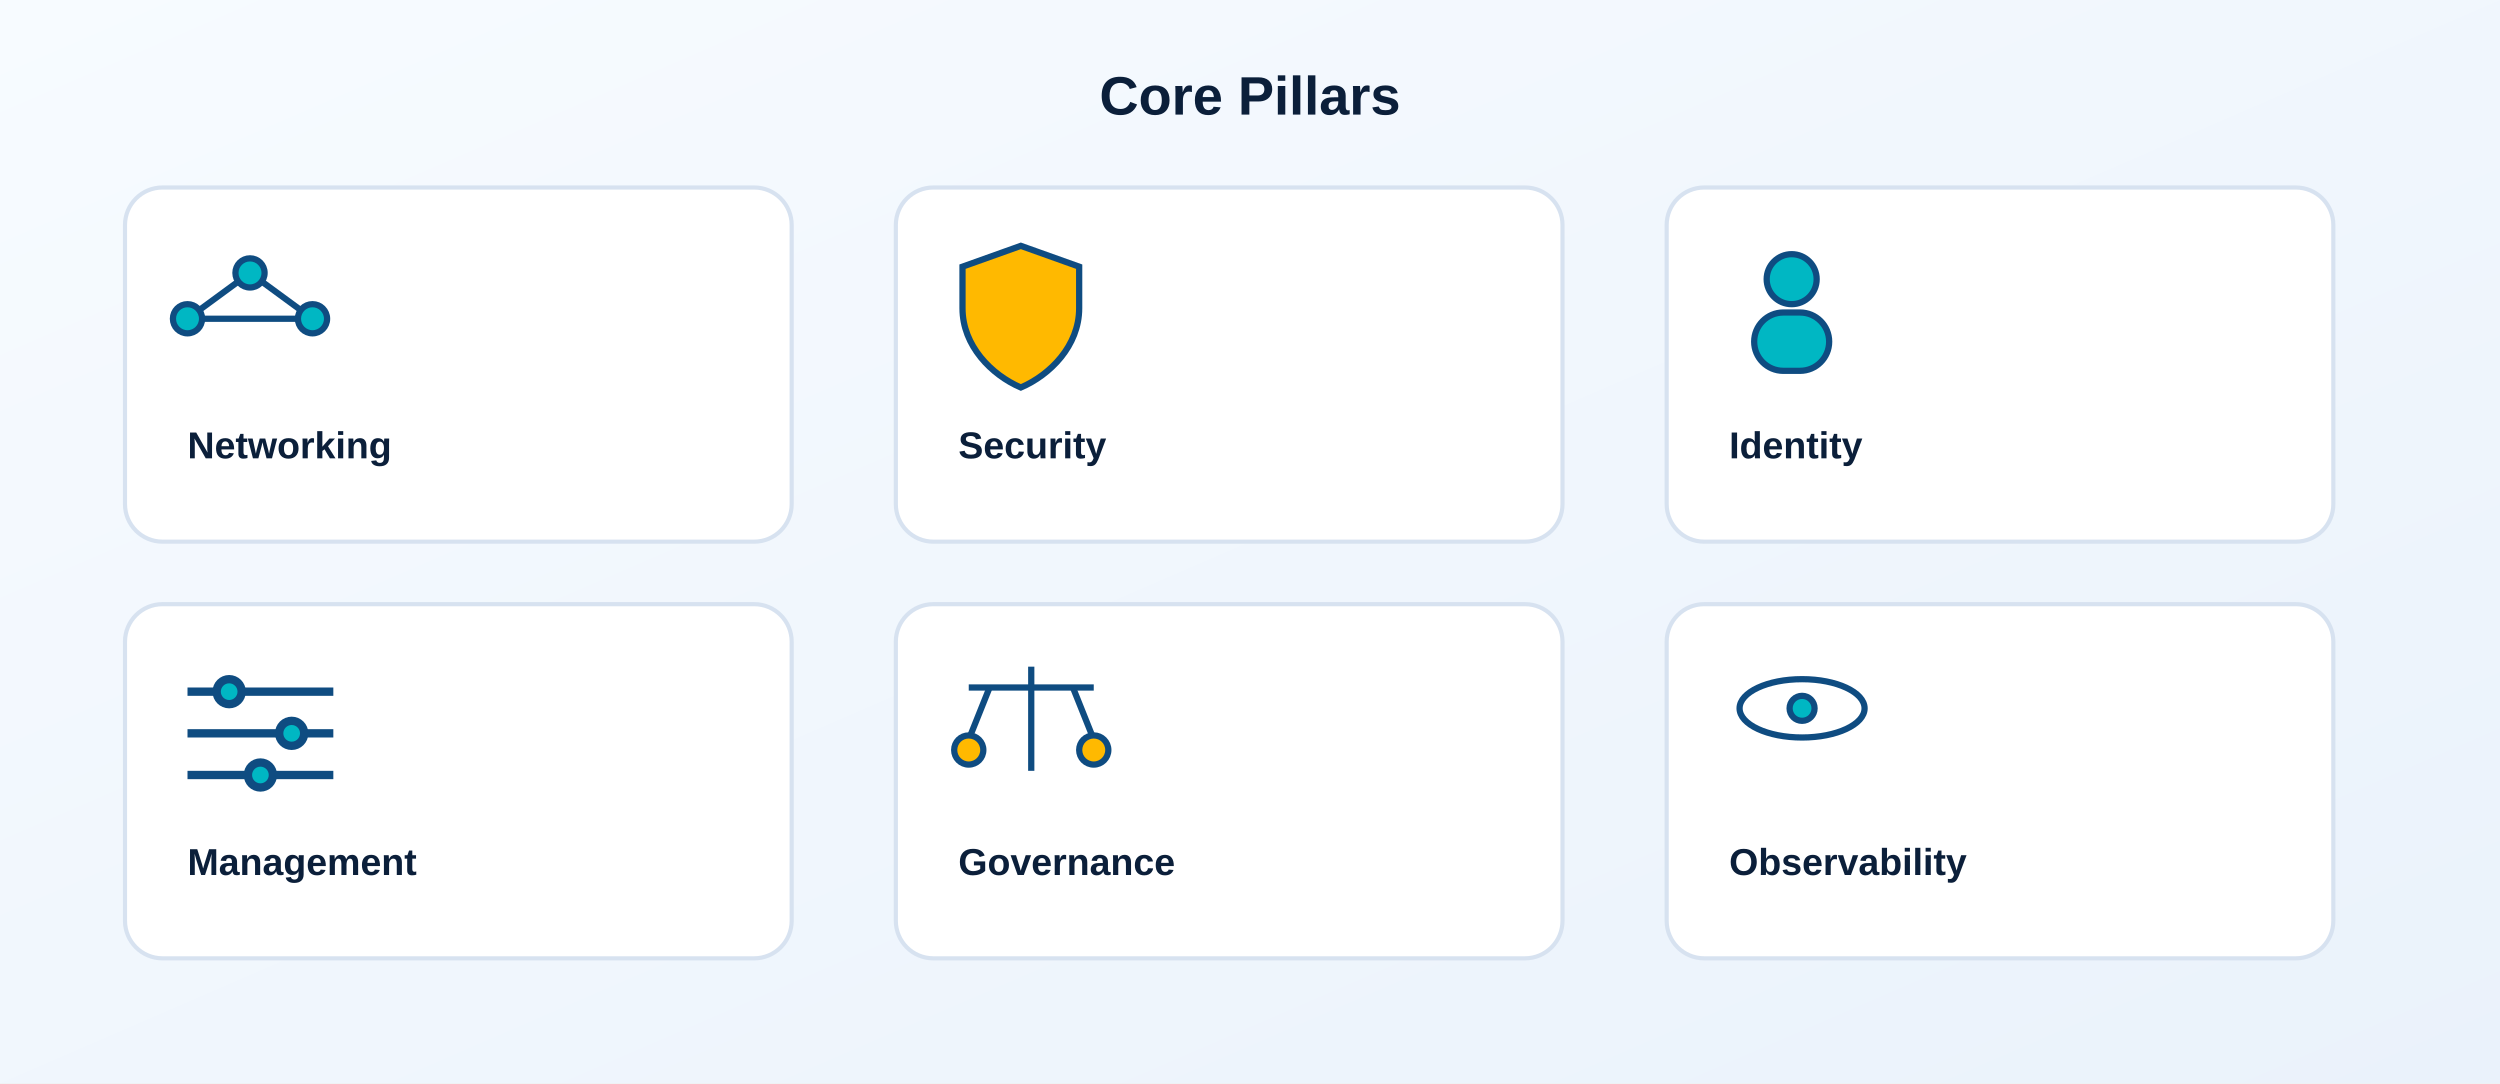
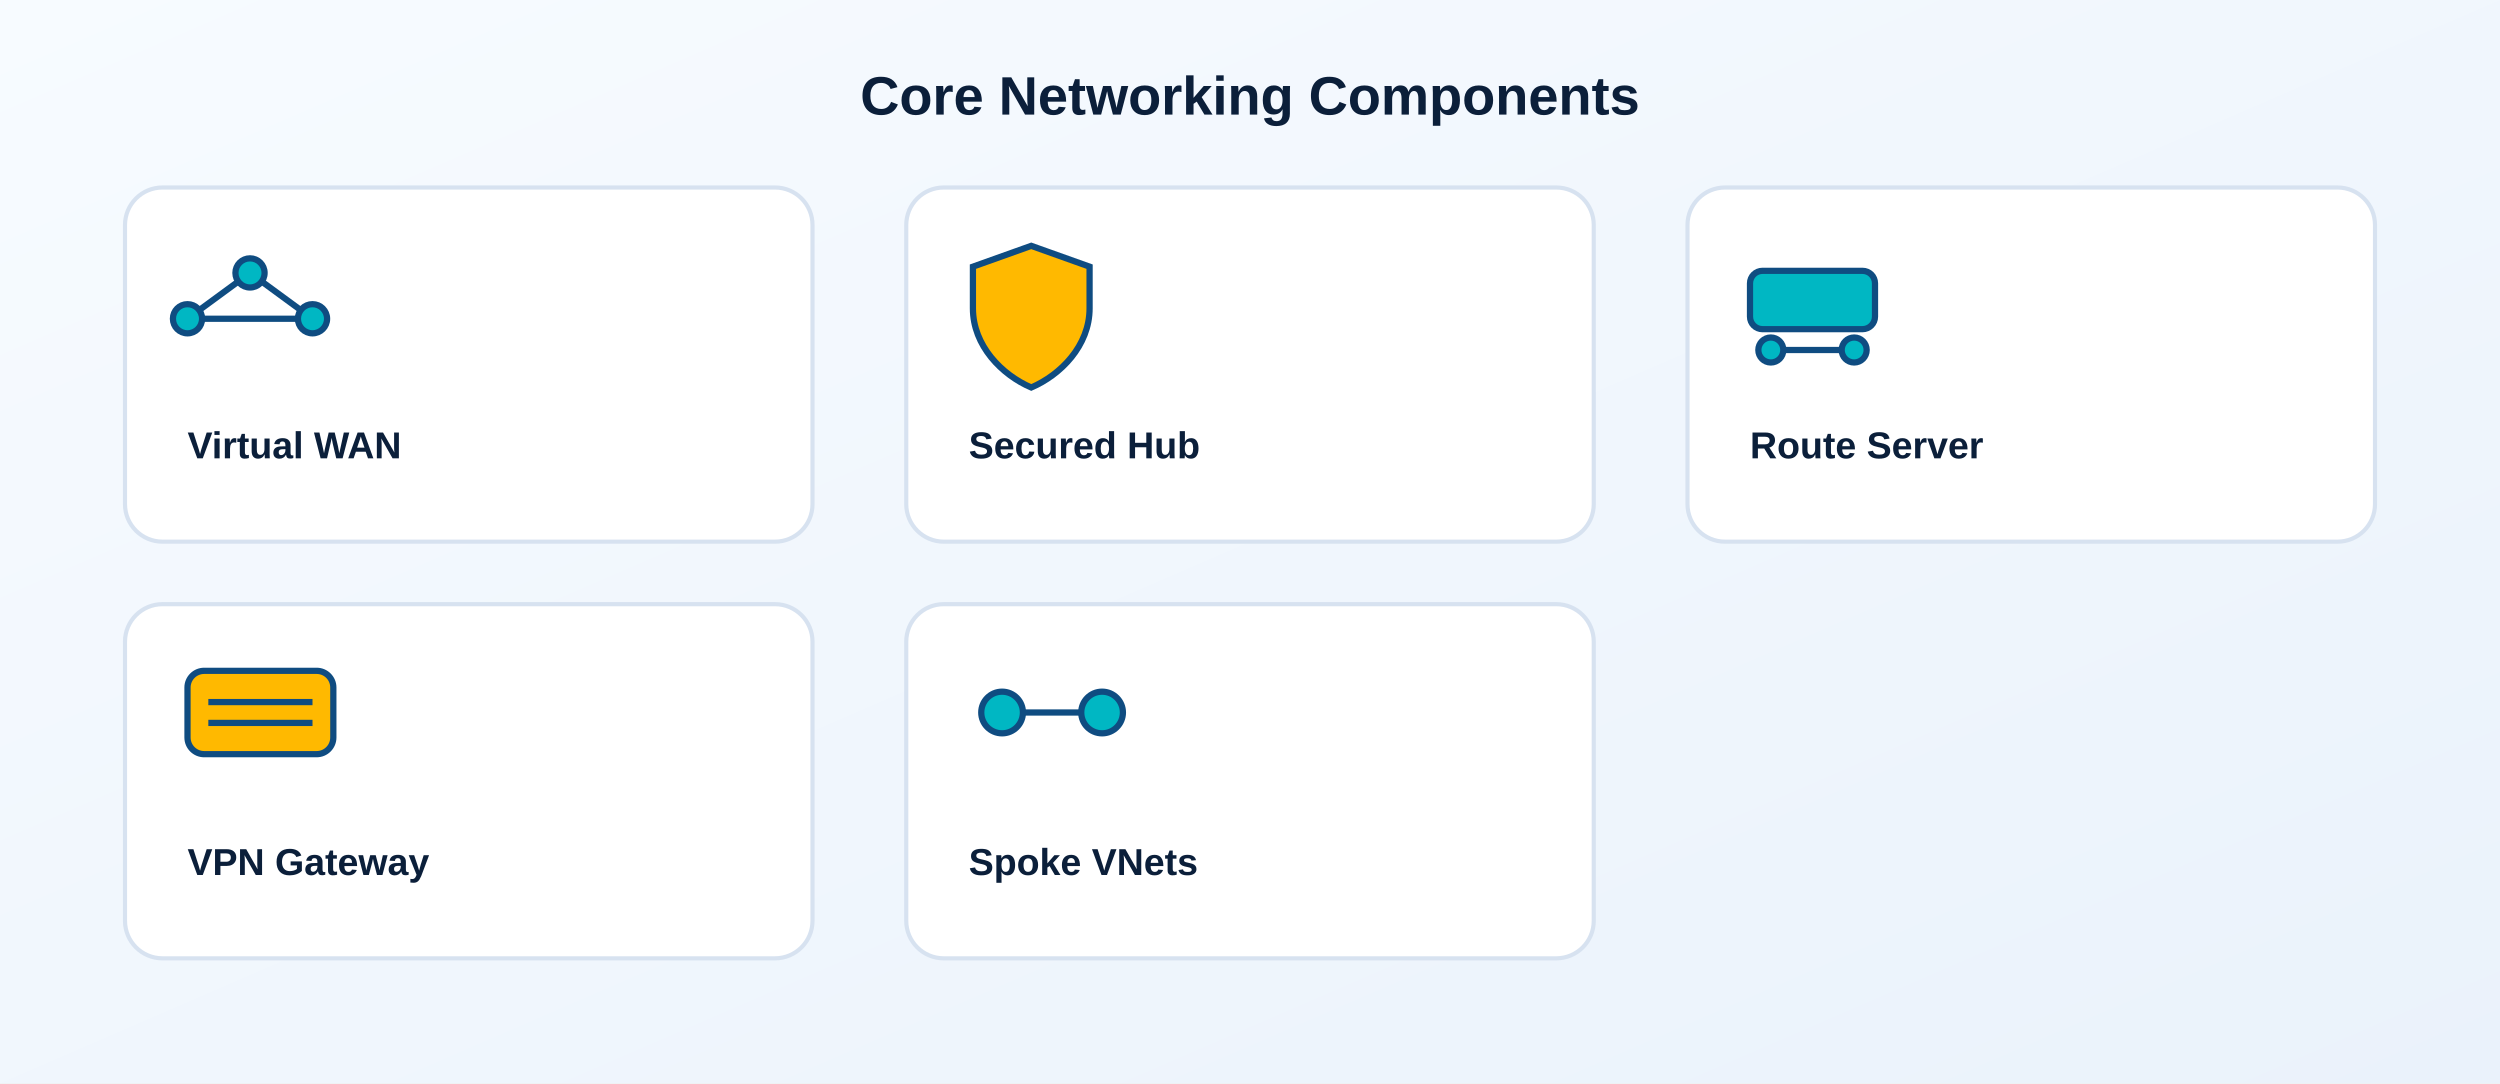
- <svg xmlns="http://www.w3.org/2000/svg" width="1200" height="520" viewBox="0 0 1200 520" role="img" aria-label="Core pillars overview">
+ <svg xmlns="http://www.w3.org/2000/svg" width="1200" height="520" viewBox="0 0 1200 520" role="img" aria-label="Core networking components overview">
  <defs>
    <linearGradient id="bg" x1="0" y1="0" x2="1" y2="1">
      <stop offset="0%" stop-color="#f7fbff" />
      <stop offset="100%" stop-color="#eaf2fb" />
    </linearGradient>
  </defs>
  <rect width="1200" height="520" fill="url(#bg)" />
  <text x="600" y="55" font-family="Segoe UI, Arial, sans-serif" font-size="26" font-weight="700" text-anchor="middle" fill="#0b1f3a">
-     Core Pillars
+     Core Networking Components
  </text>
-   <rect x="60" y="90" width="320" height="170" rx="18" fill="#ffffff" stroke="#d7e2f0" stroke-width="2" />
-   <rect x="430" y="90" width="320" height="170" rx="18" fill="#ffffff" stroke="#d7e2f0" stroke-width="2" />
-   <rect x="800" y="90" width="320" height="170" rx="18" fill="#ffffff" stroke="#d7e2f0" stroke-width="2" />
-   <rect x="60" y="290" width="320" height="170" rx="18" fill="#ffffff" stroke="#d7e2f0" stroke-width="2" />
-   <rect x="430" y="290" width="320" height="170" rx="18" fill="#ffffff" stroke="#d7e2f0" stroke-width="2" />
-   <rect x="800" y="290" width="320" height="170" rx="18" fill="#ffffff" stroke="#d7e2f0" stroke-width="2" />
+   <rect x="60" y="90" width="330" height="170" rx="18" fill="#ffffff" stroke="#d7e2f0" stroke-width="2" />
+   <rect x="435" y="90" width="330" height="170" rx="18" fill="#ffffff" stroke="#d7e2f0" stroke-width="2" />
+   <rect x="810" y="90" width="330" height="170" rx="18" fill="#ffffff" stroke="#d7e2f0" stroke-width="2" />
+   <rect x="60" y="290" width="330" height="170" rx="18" fill="#ffffff" stroke="#d7e2f0" stroke-width="2" />
+   <rect x="435" y="290" width="330" height="170" rx="18" fill="#ffffff" stroke="#d7e2f0" stroke-width="2" />
  <g transform="translate(90 125)" stroke="#0f4c81" stroke-width="3" fill="#00b7c3">
    <line x1="0" y1="28" x2="30" y2="6" />
    <line x1="30" y1="6" x2="60" y2="28" />
    <line x1="0" y1="28" x2="60" y2="28" />
    <circle cx="0" cy="28" r="7" />
    <circle cx="30" cy="6" r="7" />
    <circle cx="60" cy="28" r="7" />
  </g>
  <text x="90" y="220" font-family="Segoe UI, Arial, sans-serif" font-size="18" font-weight="600" fill="#0b1f3a">
-     Networking
+     Virtual WAN
  </text>
-   <g transform="translate(460 118)" fill="#ffb900" stroke="#0f4c81" stroke-width="3">
+   <g transform="translate(465 118)" fill="#ffb900" stroke="#0f4c81" stroke-width="3">
    <path d="M30 0 L58 10 L58 30 C58 48 44 62 30 68 C16 62 2 48 2 30 L2 10 Z" />
  </g>
-   <text x="460" y="220" font-family="Segoe UI, Arial, sans-serif" font-size="18" font-weight="600" fill="#0b1f3a">
-     Security
+   <text x="465" y="220" font-family="Segoe UI, Arial, sans-serif" font-size="18" font-weight="600" fill="#0b1f3a">
+     Secured Hub
  </text>
-   <g transform="translate(830 122)" fill="#00b7c3" stroke="#0f4c81" stroke-width="3">
-     <circle cx="30" cy="12" r="12" />
-     <rect x="12" y="28" width="36" height="28" rx="14" />
+   <g transform="translate(840 118)" stroke="#0f4c81" stroke-width="3" fill="#00b7c3">
+     <rect x="0" y="12" width="60" height="28" rx="6" />
+     <line x1="10" y1="50" x2="50" y2="50" />
+     <circle cx="10" cy="50" r="6" />
+     <circle cx="50" cy="50" r="6" />
  </g>
-   <text x="830" y="220" font-family="Segoe UI, Arial, sans-serif" font-size="18" font-weight="600" fill="#0b1f3a">
-     Identity
+   <text x="840" y="220" font-family="Segoe UI, Arial, sans-serif" font-size="18" font-weight="600" fill="#0b1f3a">
+     Route Server
  </text>
-   <g transform="translate(90 322)" stroke="#0f4c81" stroke-width="4" fill="#00b7c3">
-     <line x1="0" y1="10" x2="70" y2="10" />
-     <circle cx="20" cy="10" r="6" />
-     <line x1="0" y1="30" x2="70" y2="30" />
-     <circle cx="50" cy="30" r="6" />
-     <line x1="0" y1="50" x2="70" y2="50" />
-     <circle cx="35" cy="50" r="6" />
+   <g transform="translate(90 322)" stroke="#0f4c81" stroke-width="3" fill="#ffb900">
+     <rect x="0" y="0" width="70" height="40" rx="8" />
+     <line x1="10" y1="15" x2="60" y2="15" />
+     <line x1="10" y1="25" x2="60" y2="25" />
  </g>
  <text x="90" y="420" font-family="Segoe UI, Arial, sans-serif" font-size="18" font-weight="600" fill="#0b1f3a">
-     Management
+     VPN Gateway
  </text>
-   <g transform="translate(460 320)" stroke="#0f4c81" stroke-width="3" fill="#ffb900">
-     <line x1="35" y1="0" x2="35" y2="50" />
-     <line x1="5" y1="10" x2="65" y2="10" />
-     <line x1="15" y1="10" x2="5" y2="35" />
-     <line x1="55" y1="10" x2="65" y2="35" />
-     <circle cx="5" cy="40" r="7" />
-     <circle cx="65" cy="40" r="7" />
+   <g transform="translate(465 322)" stroke="#0f4c81" stroke-width="3" fill="#00b7c3">
+     <circle cx="16" cy="20" r="10" />
+     <circle cx="64" cy="20" r="10" />
+     <line x1="26" y1="20" x2="54" y2="20" />
  </g>
-   <text x="460" y="420" font-family="Segoe UI, Arial, sans-serif" font-size="18" font-weight="600" fill="#0b1f3a">
-     Governance
-   </text>
-   <g transform="translate(830 320)" stroke="#0f4c81" stroke-width="3" fill="none">
-     <ellipse cx="35" cy="20" rx="30" ry="14" />
-     <circle cx="35" cy="20" r="6" fill="#00b7c3" />
-   </g>
-   <text x="830" y="420" font-family="Segoe UI, Arial, sans-serif" font-size="18" font-weight="600" fill="#0b1f3a">
-     Observability
+   <text x="465" y="420" font-family="Segoe UI, Arial, sans-serif" font-size="18" font-weight="600" fill="#0b1f3a">
+     Spoke VNets
  </text>
</svg>
